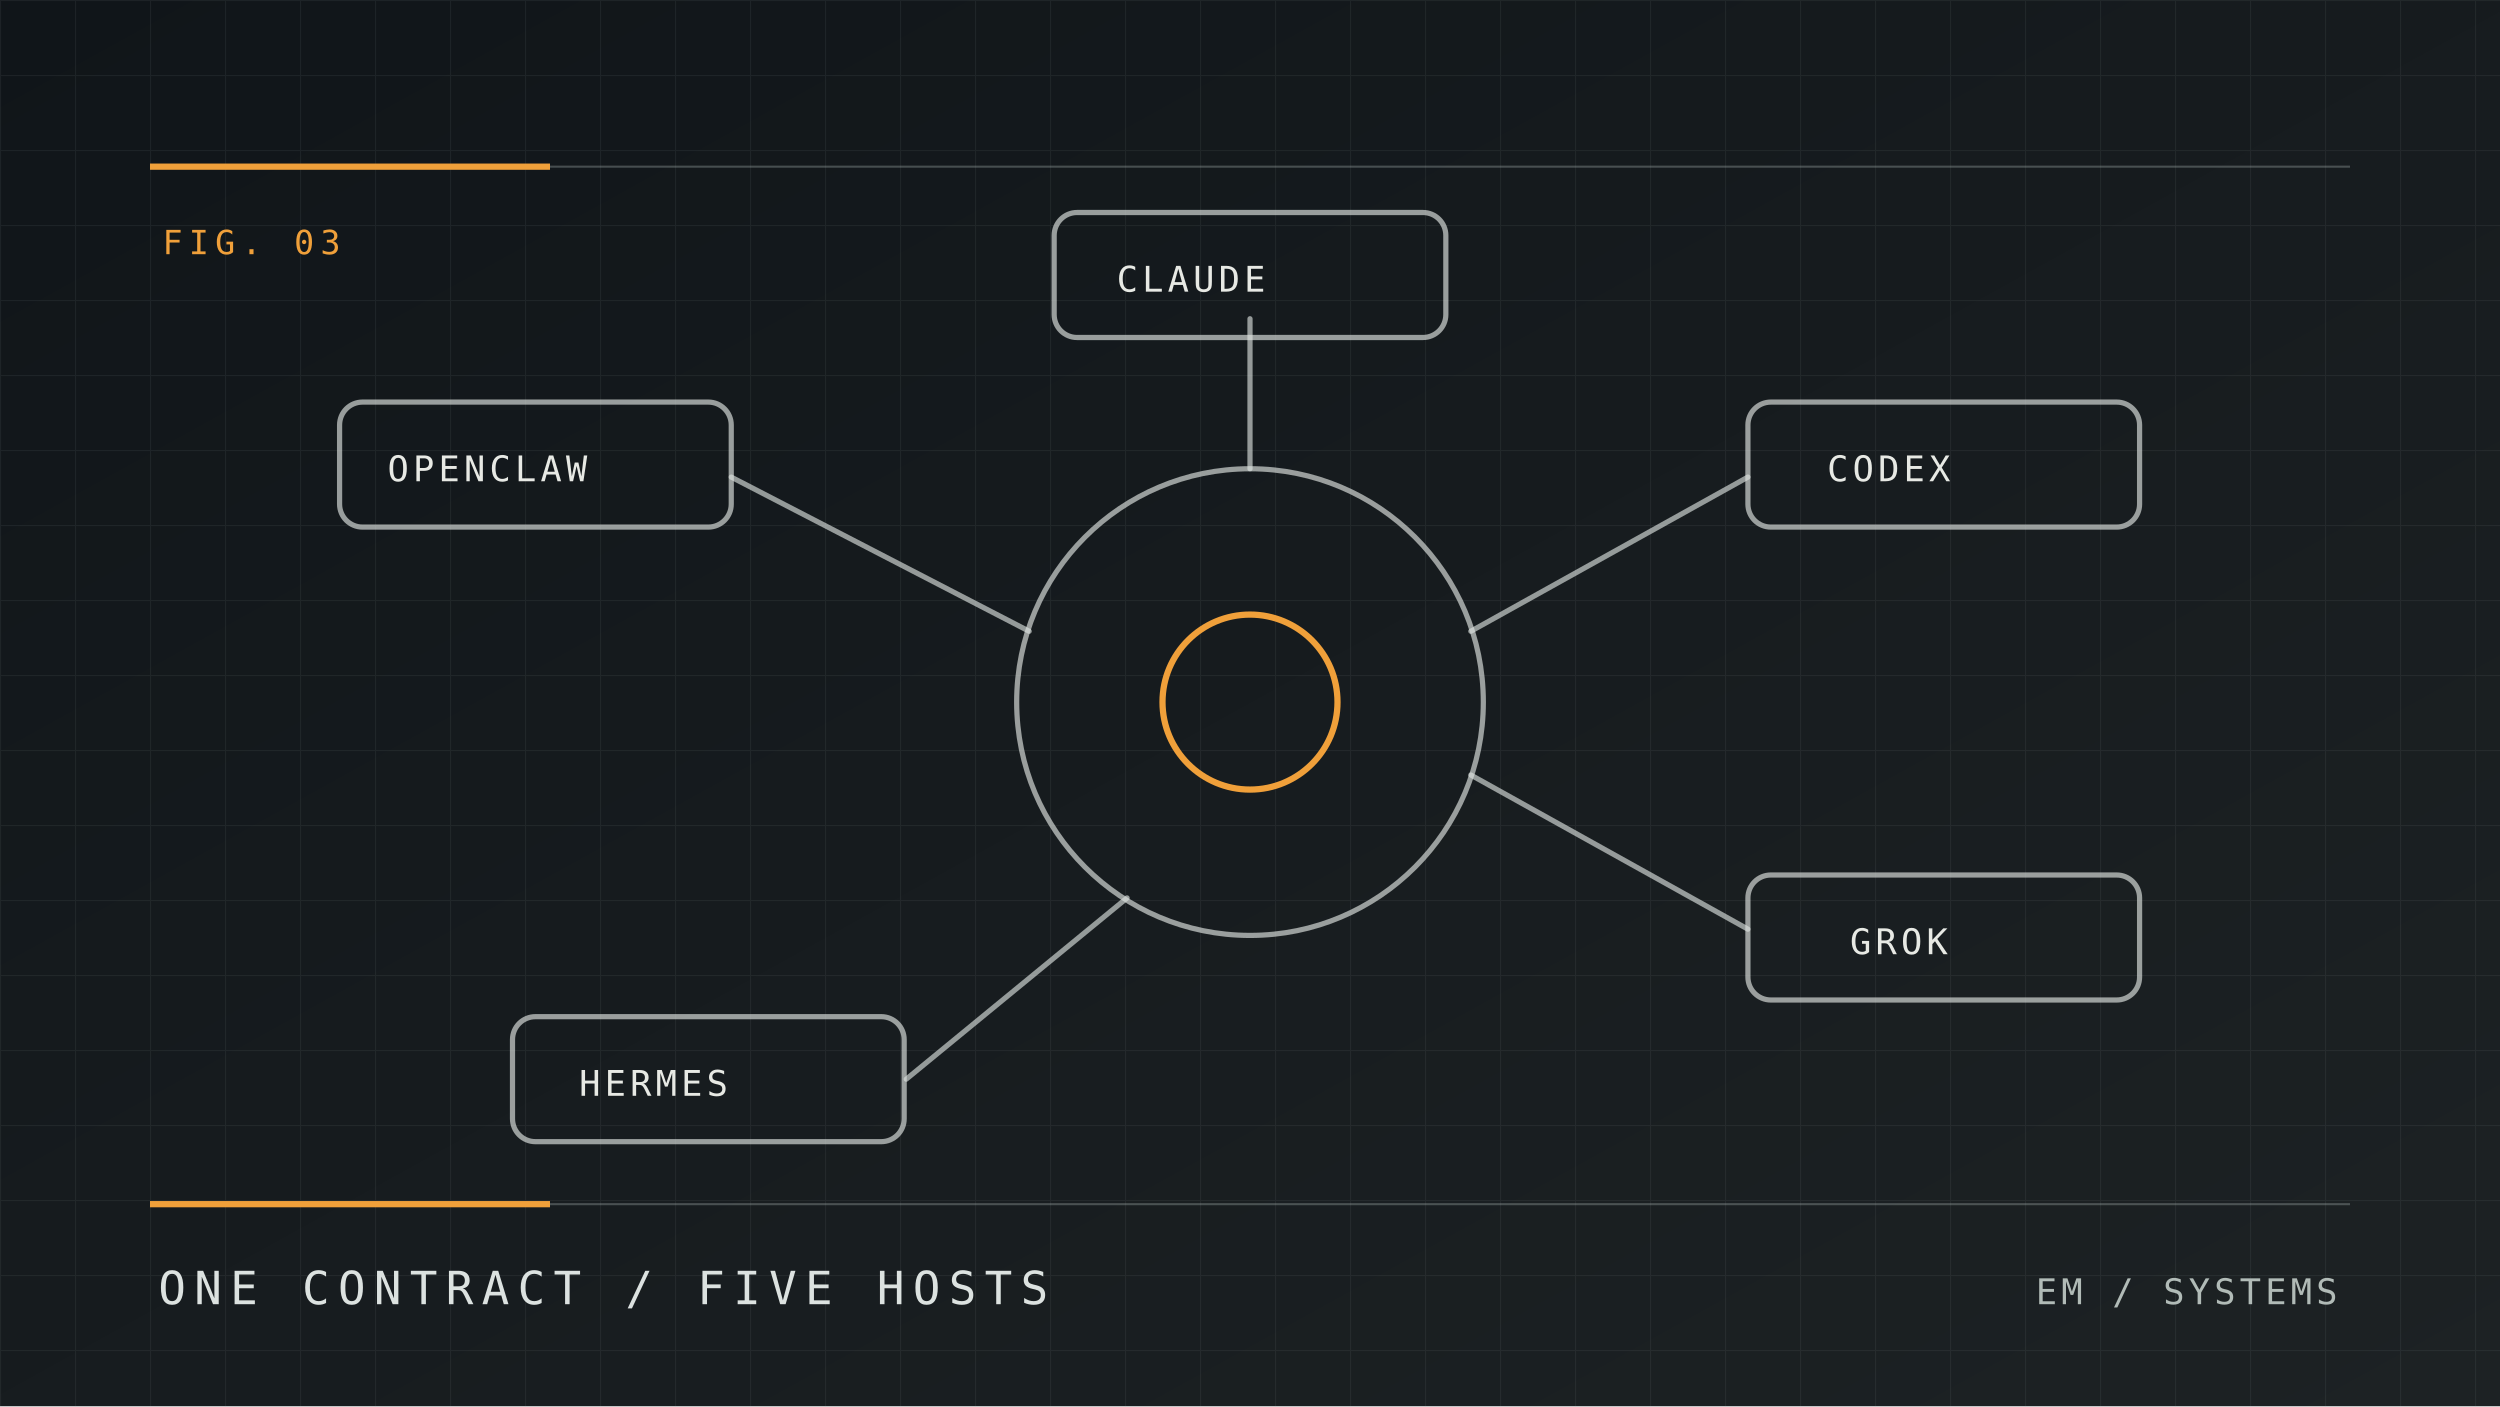
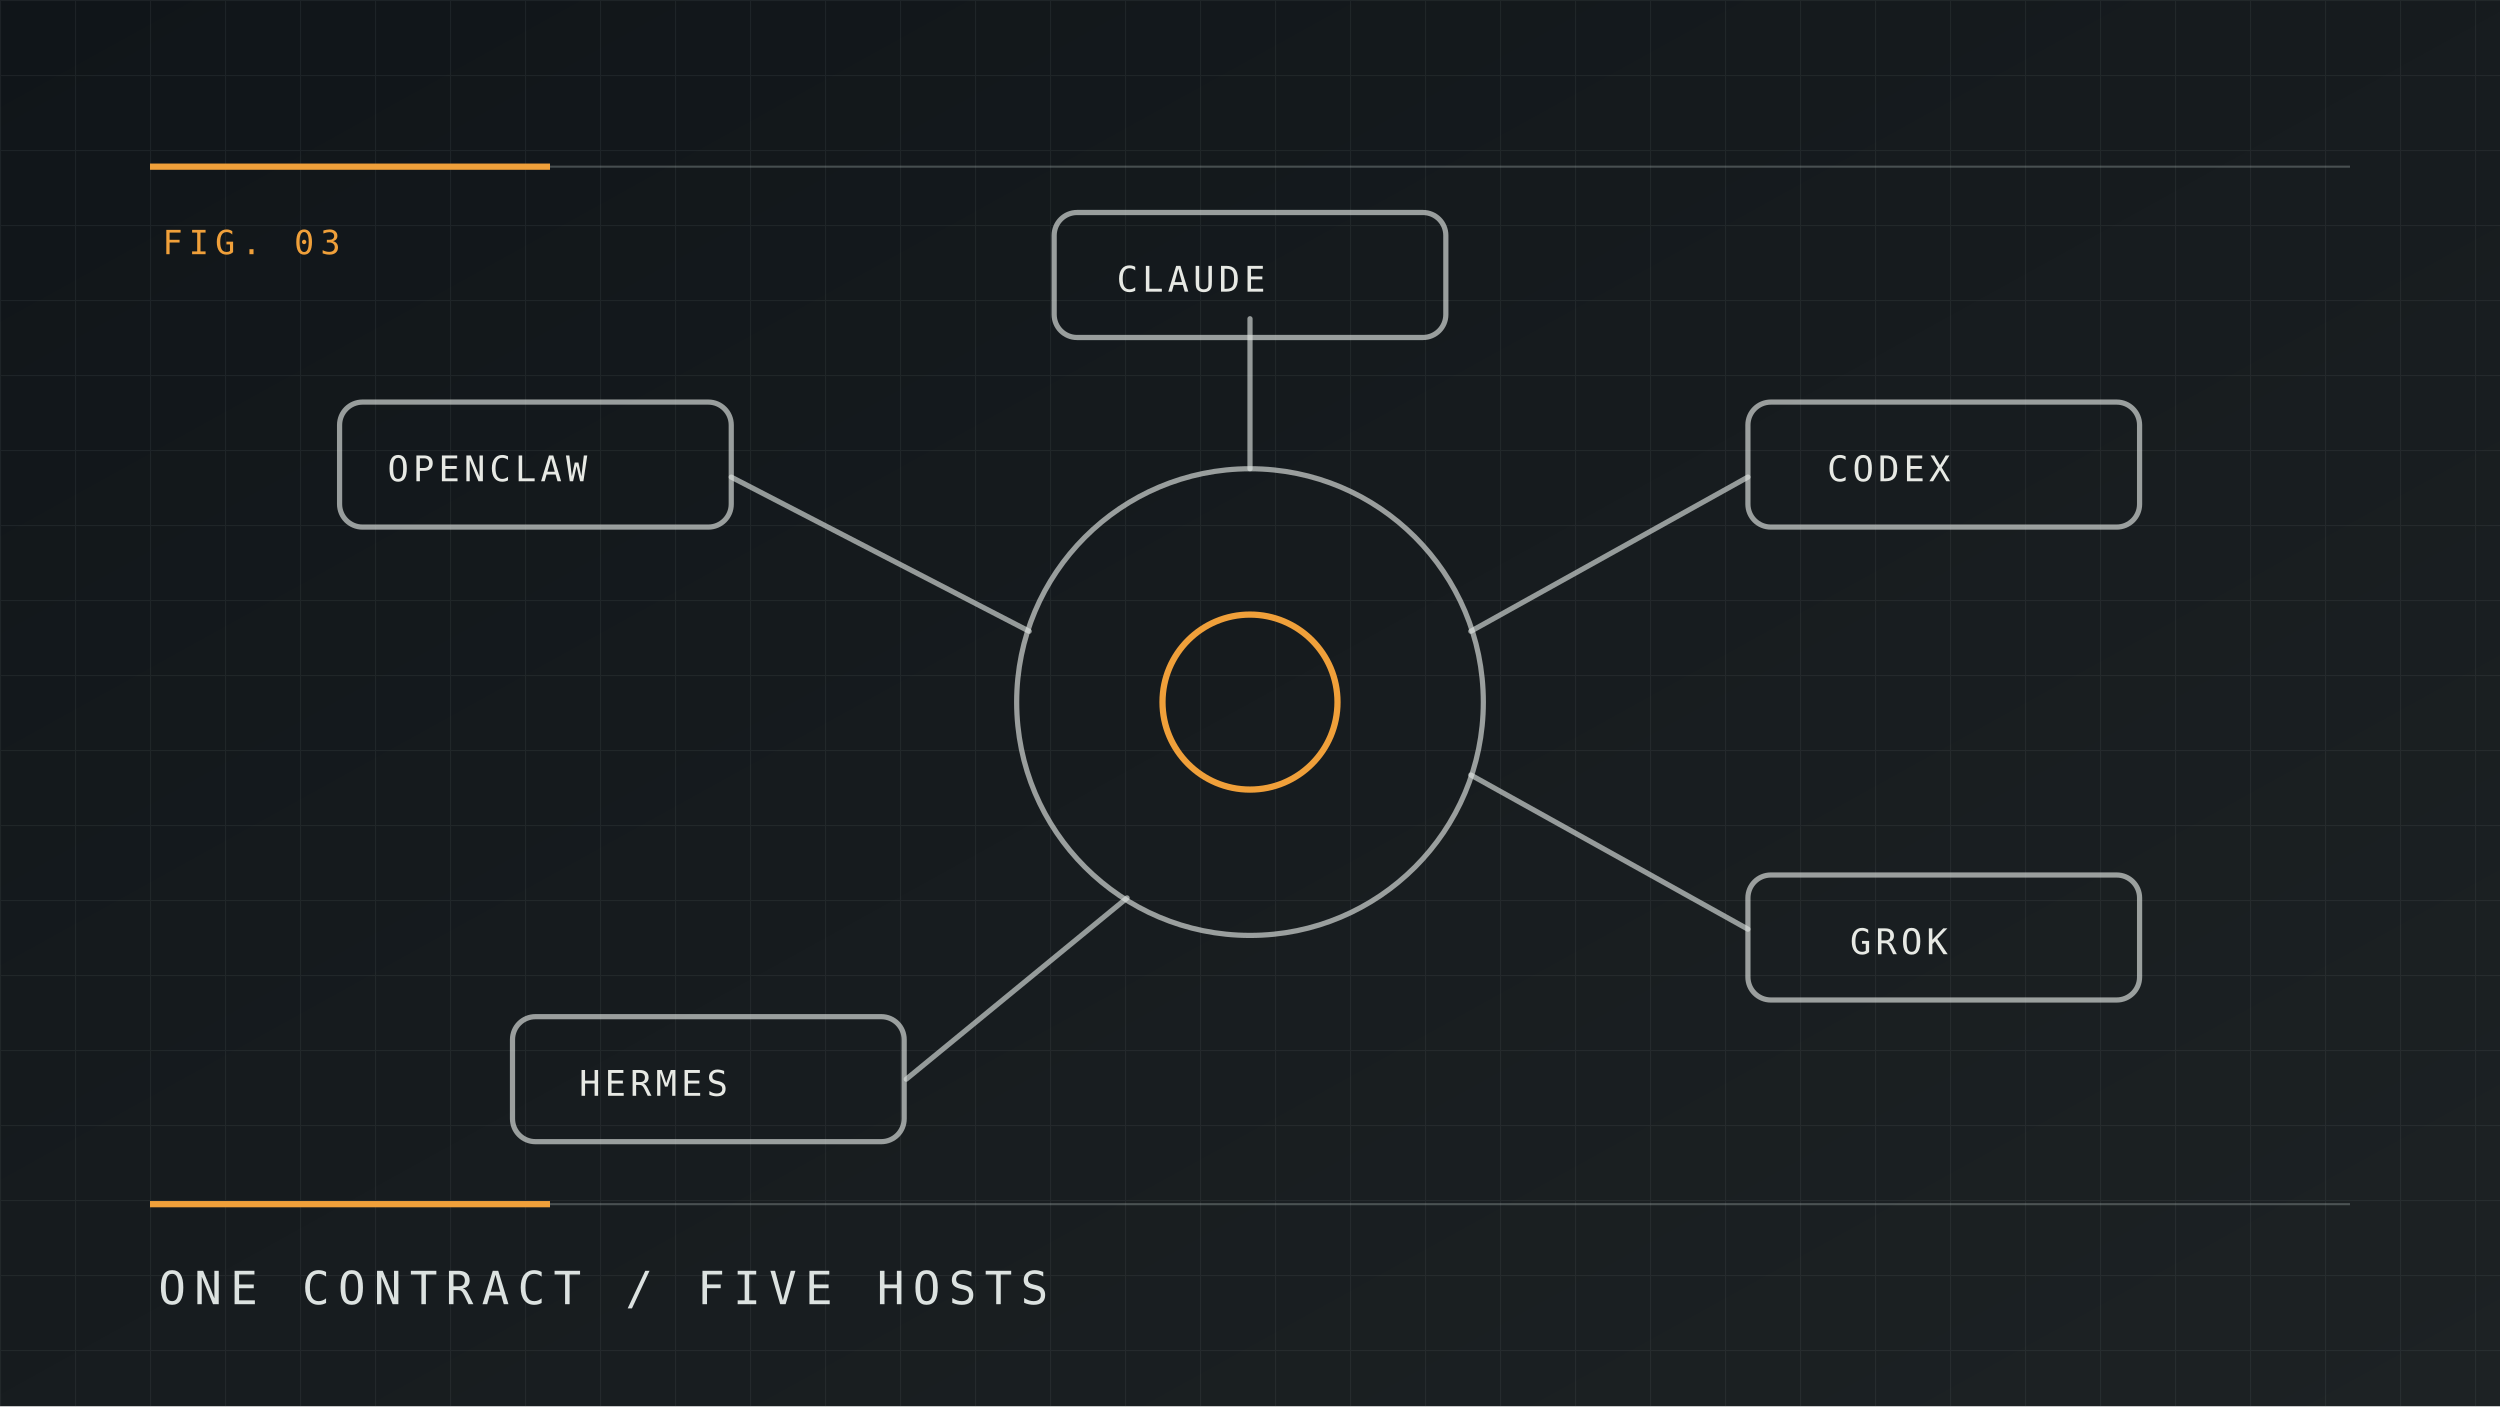
<svg xmlns="http://www.w3.org/2000/svg" viewBox="0 0 1200 675" role="img" aria-hidden="true">
  <defs>
    <pattern id="grid" width="36" height="36" patternUnits="userSpaceOnUse">
      <path d="M36 0H0V36" fill="none" stroke="#9eaaad" stroke-opacity=".09" stroke-width="1" />
    </pattern>
    <linearGradient id="ground" x2="1" y2="1">
      <stop stop-color="#101519" />
      <stop offset="1" stop-color="#1d2224" />
    </linearGradient>
  </defs>
  <style>.box{fill:none;stroke:#dde1df;stroke-opacity:.66;stroke-width:2.5}.line{fill:none;stroke:#dce2e0;stroke-opacity:.64;stroke-width:2.5;stroke-linecap:round;stroke-linejoin:round}.dim{fill:none;stroke:#c8d2d0;stroke-opacity:.35;stroke-width:2;stroke-linecap:round}.hot{fill:none;stroke:#f0a03a;stroke-width:3;stroke-linecap:round;stroke-linejoin:round}.node{fill:#f0a03a}.accent{fill:none;stroke:#f0a03a;stroke-width:3}.label{font:22px ui-monospace,monospace;fill:#e7e9e4;letter-spacing:3px}.small{font:17px ui-monospace,monospace;fill:#e7e9e4;letter-spacing:2px}</style>
  <rect width="1200" height="675" fill="url(#ground)" />
  <rect width="1200" height="675" fill="url(#grid)" />
  <path d="M72 80h1056M72 578h1056" stroke="#a7b3b0" stroke-opacity=".35" />
  <path d="M72 80h192M72 578h192" stroke="#f0a03a" stroke-width="3" />
  <text x="78" y="122" fill="#f0a03a" font-family="ui-monospace,monospace" font-size="16" letter-spacing="3">FIG. 03</text>
  <circle cx="600" cy="337" r="112" class="box" />
  <circle cx="600" cy="337" r="42" class="accent" />
  <path d="M600 225V153M706 303l133-74M706 372l133 74M541 431l-106 87M494 303l-143-74" class="line" />
  <g class="box">
    <rect x="506" y="102" width="188" height="60" rx="11" />
    <rect x="839" y="193" width="188" height="60" rx="11" />
    <rect x="839" y="420" width="188" height="60" rx="11" />
    <rect x="246" y="488" width="188" height="60" rx="11" />
    <rect x="163" y="193" width="188" height="60" rx="11" />
  </g>
  <g class="small">
    <text x="536" y="140">CLAUDE</text>
    <text x="877" y="231">CODEX</text>
    <text x="888" y="458">GROK</text>
    <text x="278" y="526">HERMES</text>
    <text x="186" y="231">OPENCLAW</text>
  </g>
  <text x="76" y="626" fill="#dce2e0" font-family="ui-monospace,monospace" font-size="22" letter-spacing="4">ONE CONTRACT / FIVE HOSTS</text>
-   <text x="1122" y="626" text-anchor="end" fill="#b1bbb7" font-family="ui-monospace,monospace" font-size="17" letter-spacing="2">EM / SYSTEMS</text>
</svg>
